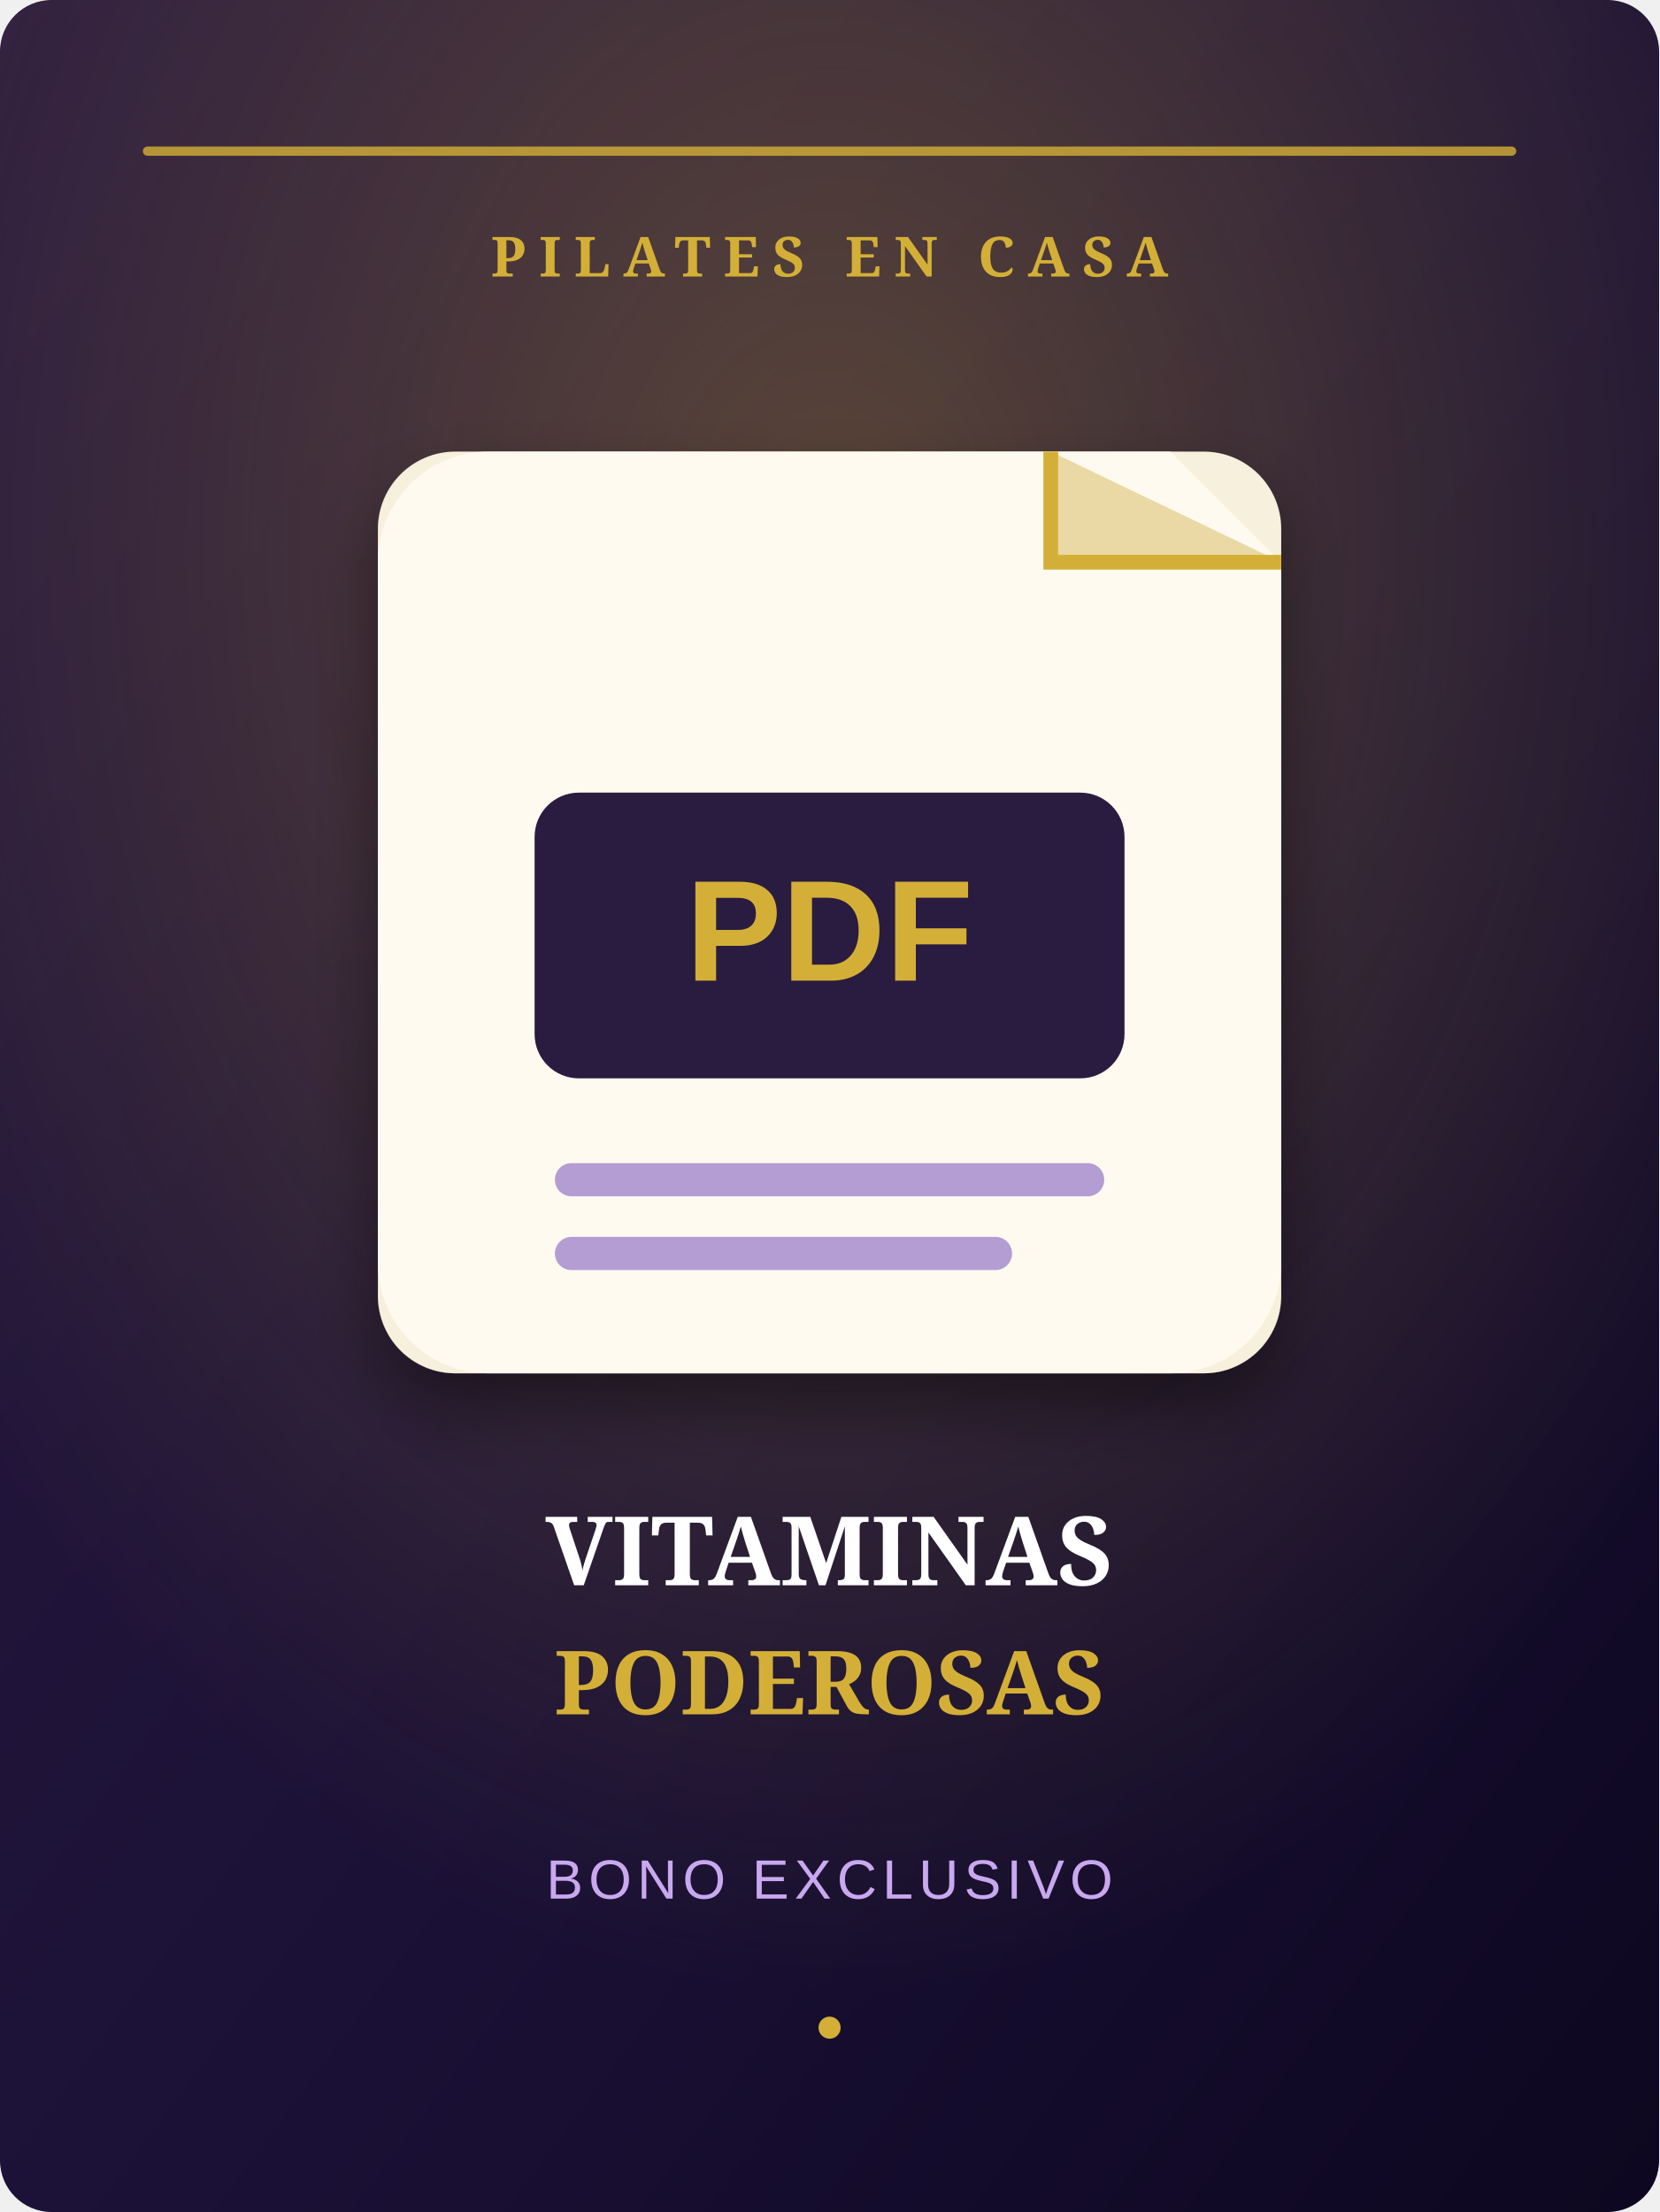
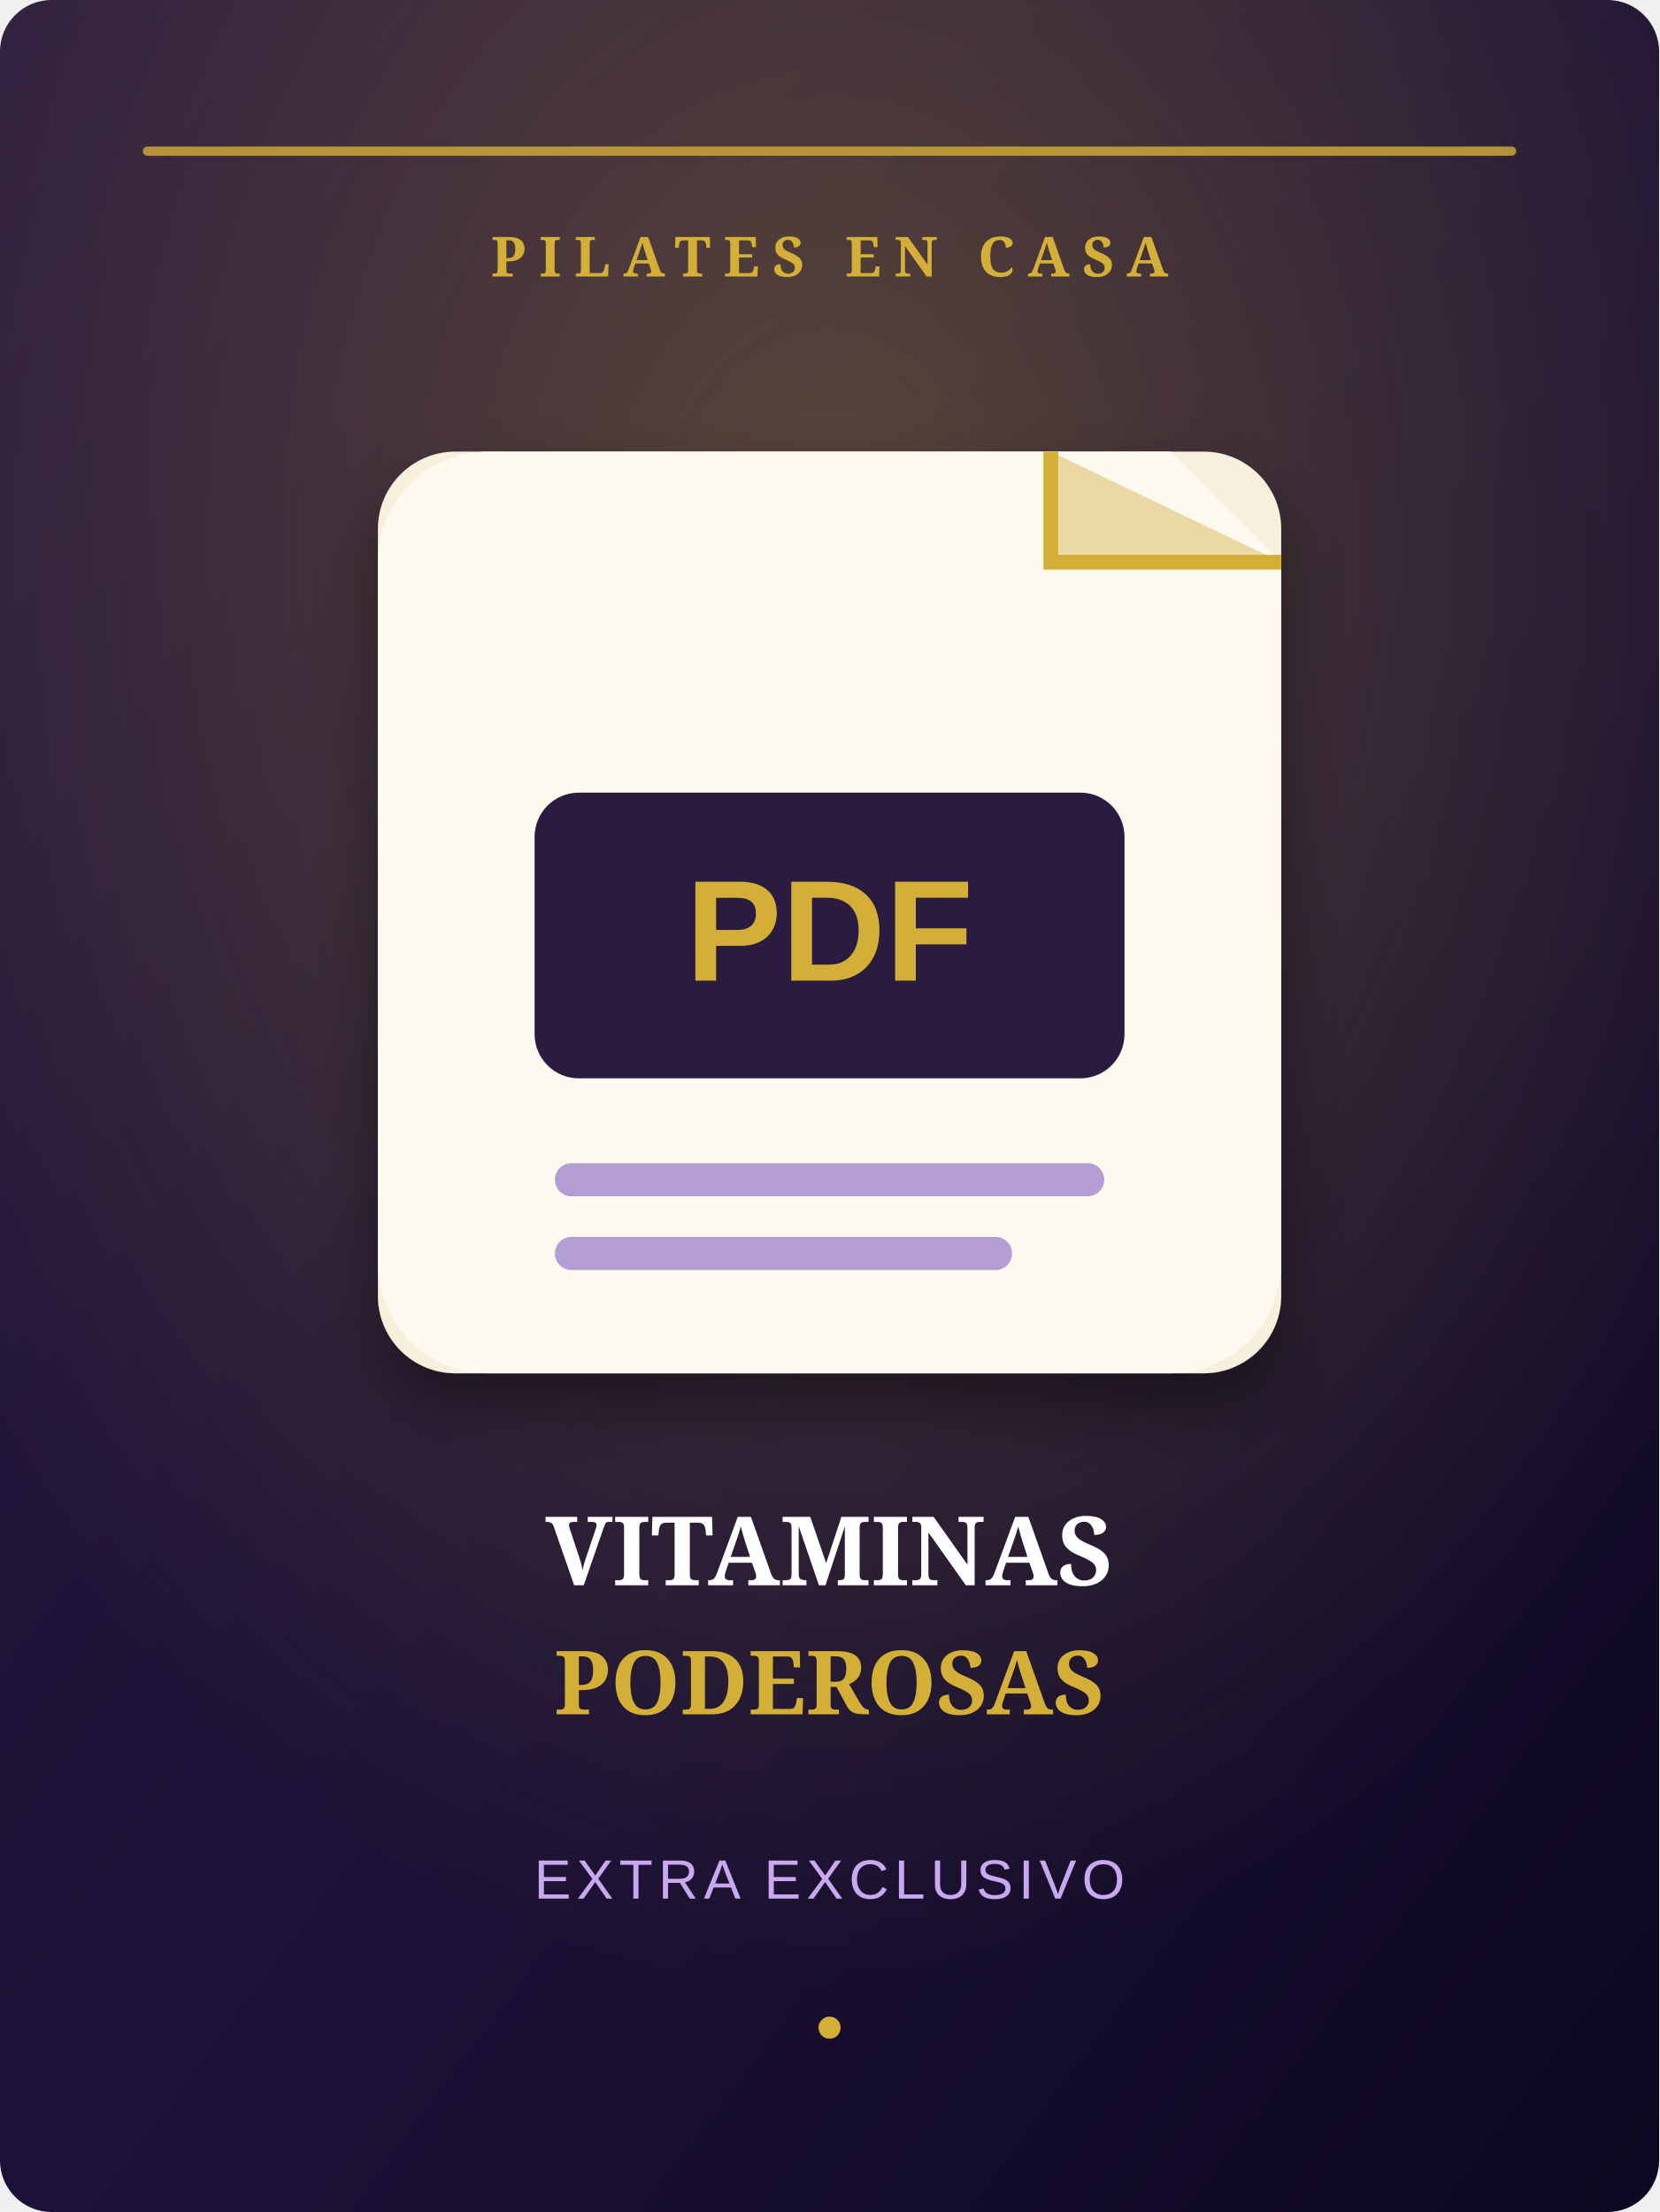
<svg xmlns="http://www.w3.org/2000/svg" width="900" height="1200" viewBox="0 0 900 1200">
  <defs>
    <linearGradient id="bg" x1="0" y1="0" x2="1" y2="1">
      <stop offset="0" stop-color="#2a1a40" />
      <stop offset="0.58" stop-color="#1a1035" />
      <stop offset="1" stop-color="#0d0720" />
    </linearGradient>
    <radialGradient id="glow" cx="50%" cy="25%" r="65%">
      <stop offset="0" stop-color="#d4af37" stop-opacity=".32" />
      <stop offset="1" stop-color="#d4af37" stop-opacity="0" />
    </radialGradient>
    <filter id="shadow" x="-30%" y="-30%" width="160%" height="160%">
      <feDropShadow dx="0" dy="18" stdDeviation="18" flood-color="#000" flood-opacity=".42" />
    </filter>
  </defs>
  <rect width="900" height="1200" rx="28" fill="url(#bg)" />
  <rect width="900" height="1200" rx="28" fill="url(#glow)" />
  <path d="M80 82H820" stroke="#d4af37" stroke-width="5" stroke-linecap="round" opacity=".8" />
  <text x="450" y="150" text-anchor="middle" fill="#d4af37" font-family="Georgia, serif" font-size="30" font-weight="700" letter-spacing="7">PILATES EN CASA</text>
  <g filter="url(#shadow)">
    <rect x="205" y="245" width="490" height="500" rx="42" fill="#f7f0dc" />
    <path d="M570 245h65l60 60v380a60 60 0 0 1-60 60H265a60 60 0 0 1-60-60V305a60 60 0 0 1 60-60z" fill="#fffaf0" />
    <path d="M570 245v60h125" fill="#ead9a4" stroke="#d4af37" stroke-width="8" />
    <rect x="290" y="430" width="320" height="155" rx="24" fill="#2a1a40" />
    <text x="450" y="532" text-anchor="middle" fill="#d4af37" font-family="Arial, sans-serif" font-size="78" font-weight="800">PDF</text>
    <path d="M310 640H590M310 680H540" stroke="#9b7ec8" stroke-width="18" stroke-linecap="round" opacity=".75" />
  </g>
  <text x="450" y="860" text-anchor="middle" fill="#ffffff" font-family="Georgia, serif" font-size="52" font-weight="700">VITAMINAS</text>
  <text x="450" y="930" text-anchor="middle" fill="#d4af37" font-family="Georgia, serif" font-size="48" font-weight="700">PODEROSAS</text>
-   <text x="450" y="1030" text-anchor="middle" fill="#c9a8f0" font-family="Arial, sans-serif" font-size="30" letter-spacing="3">BONO EXCLUSIVO</text>
+   <text x="450" y="1030" text-anchor="middle" fill="#c9a8f0" font-family="Arial, sans-serif" font-size="30" letter-spacing="3">EXTRA EXCLUSIVO</text>
  <circle cx="450" cy="1100" r="6" fill="#d4af37" />
</svg>
